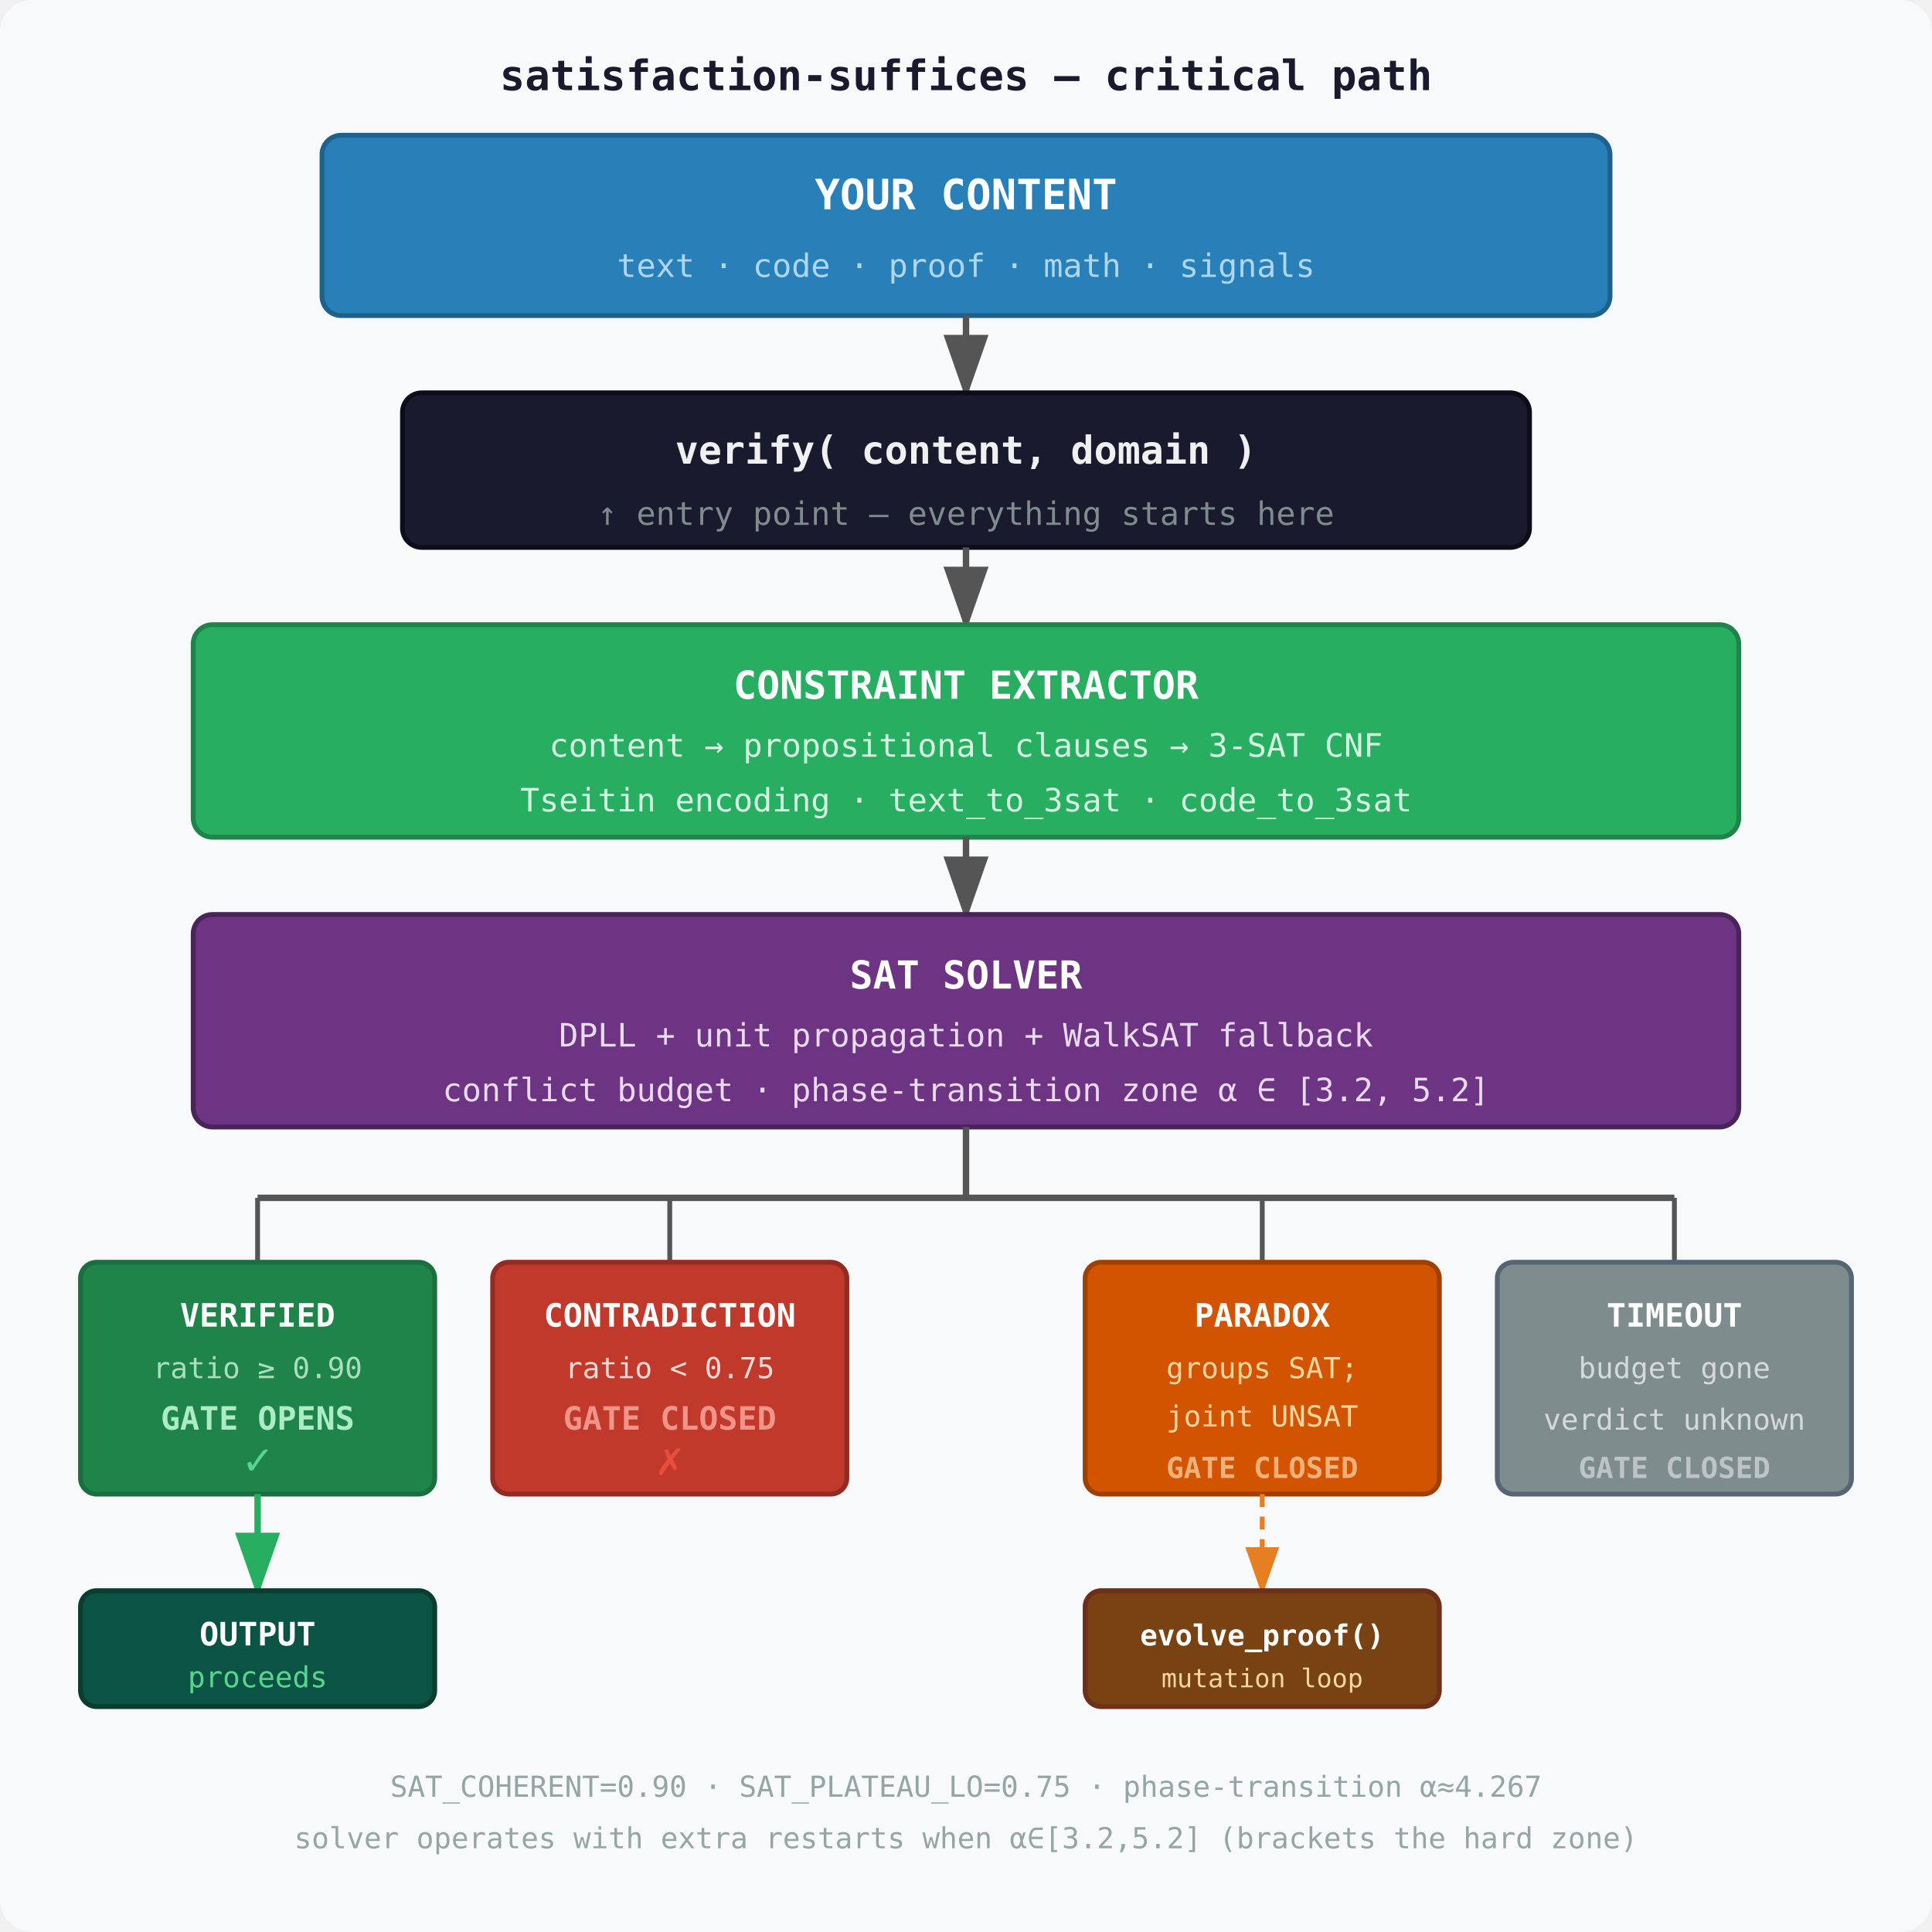
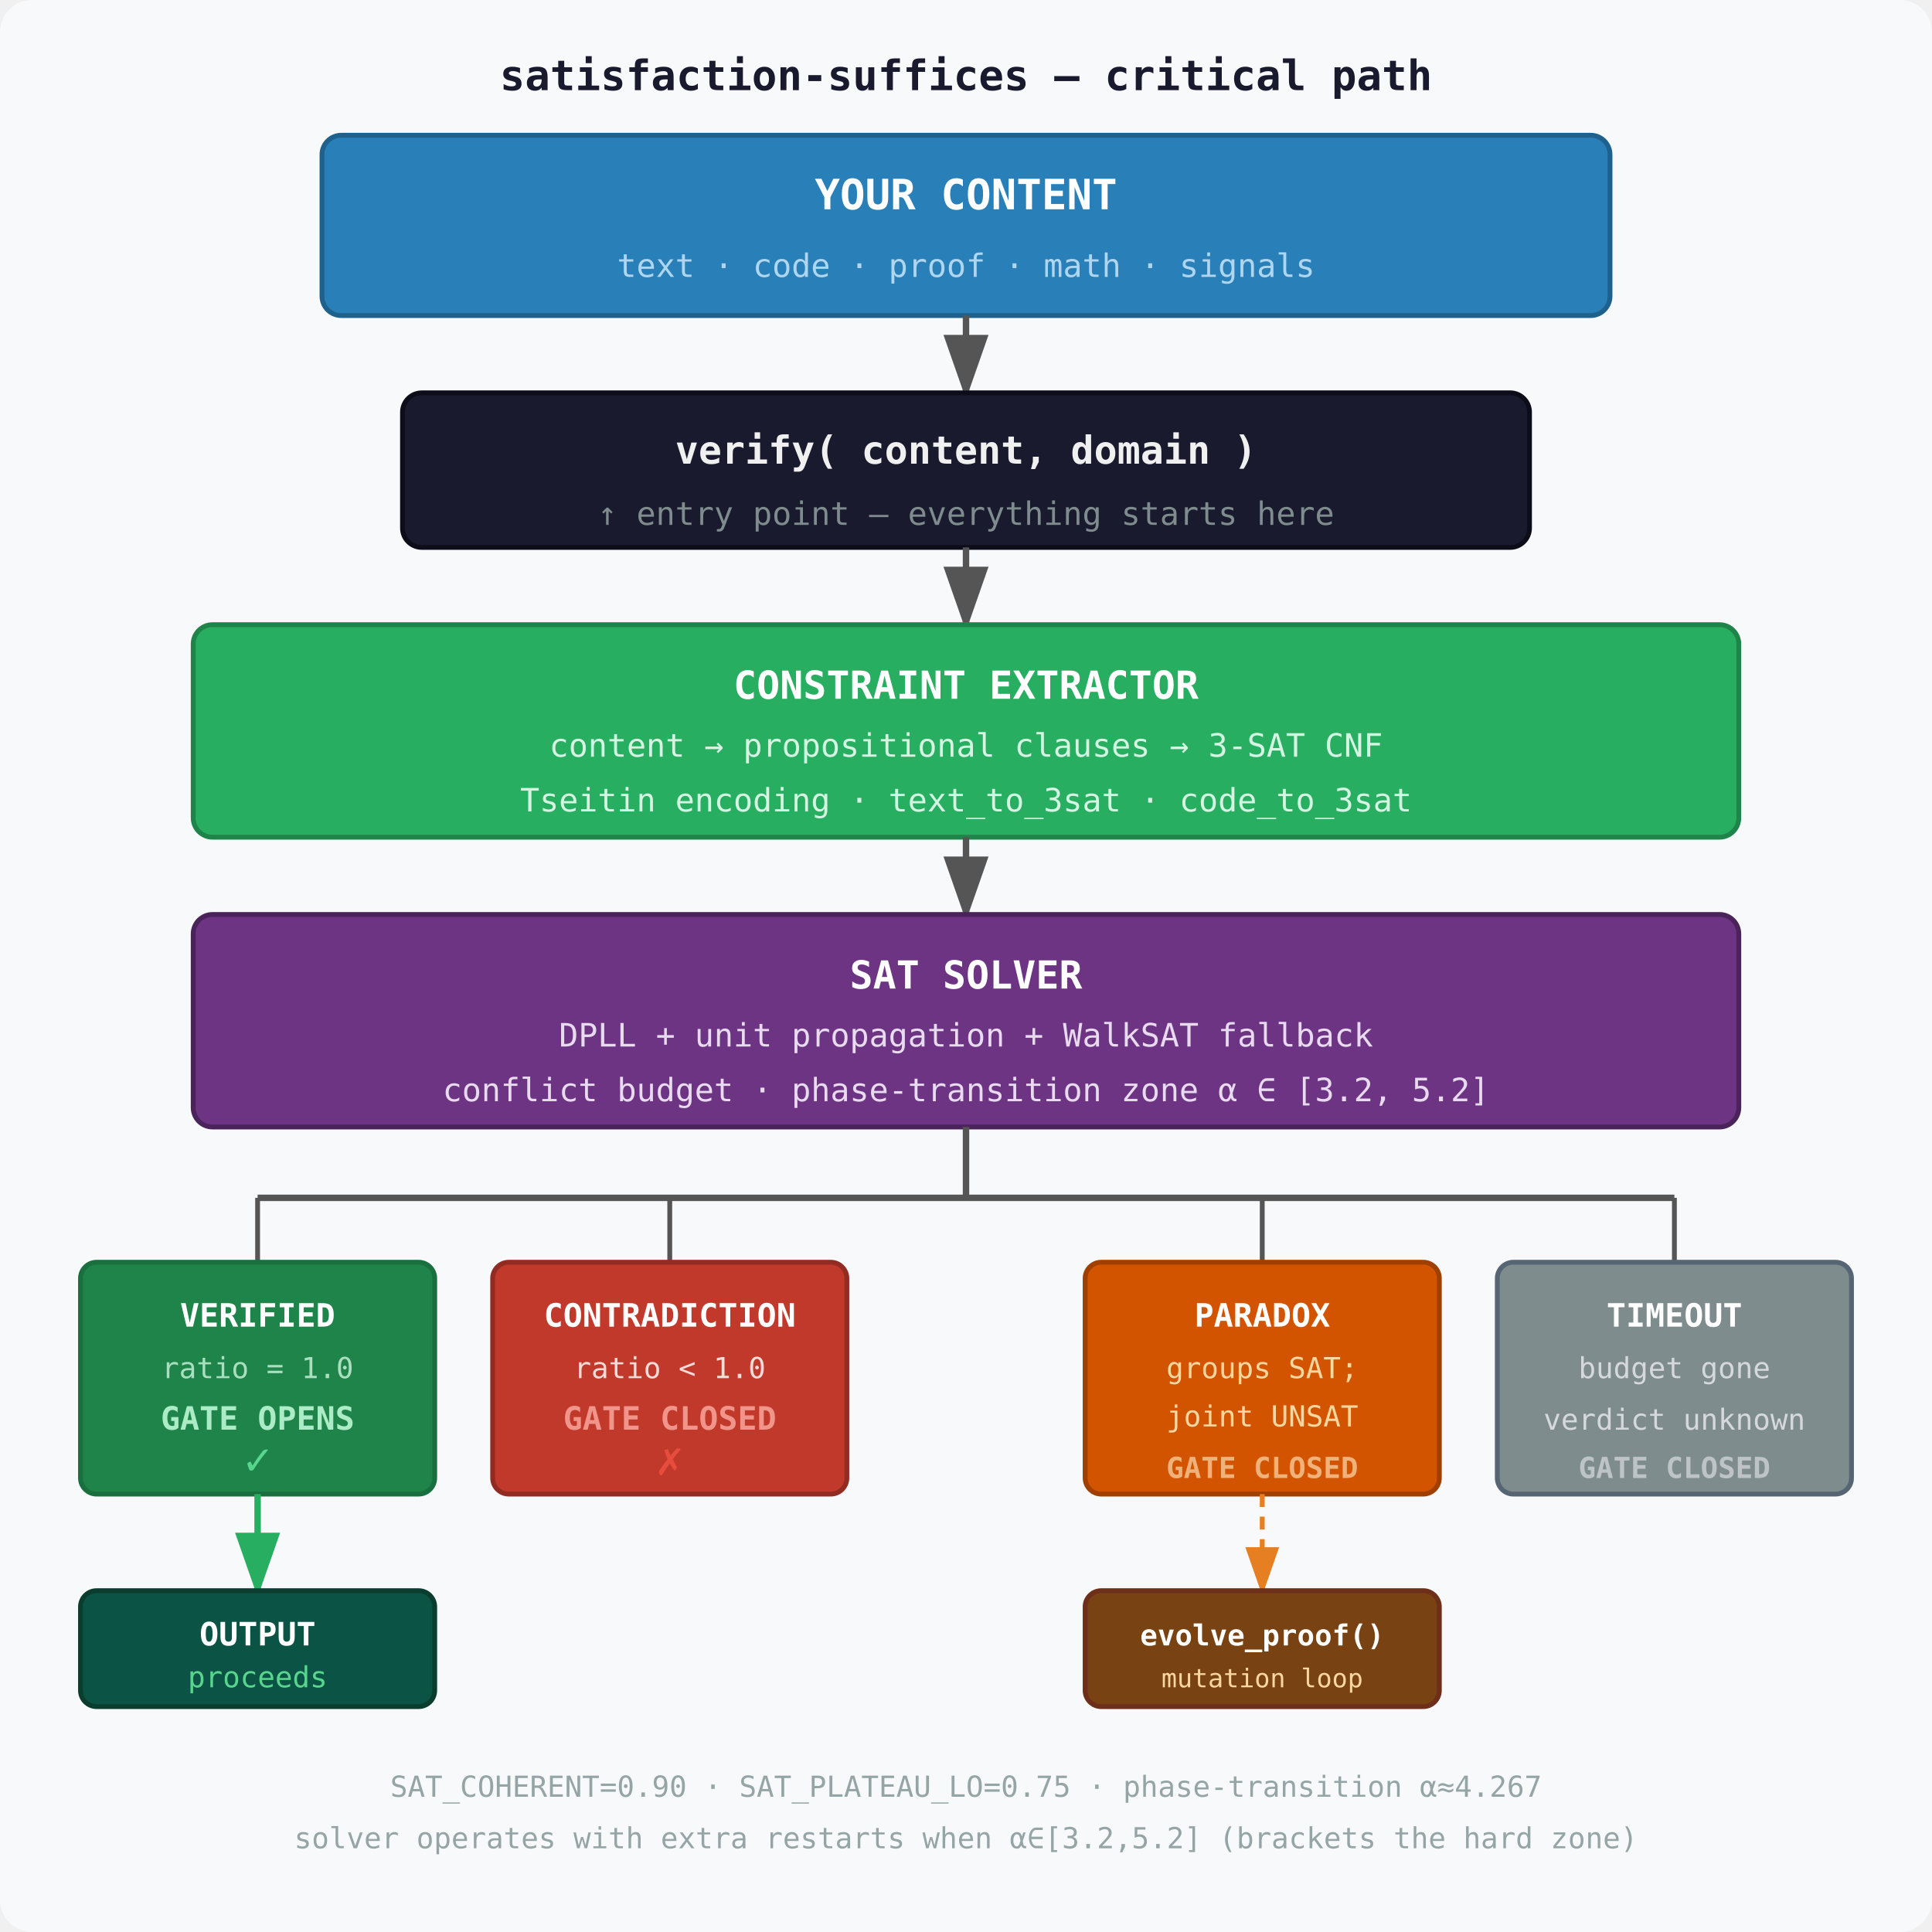
<svg xmlns="http://www.w3.org/2000/svg" viewBox="0 0 600 600" width="600" height="600">
  <defs>
    <marker id="arr" markerWidth="10" markerHeight="7" refX="9" refY="3.5" orient="auto">
      <polygon points="0 0, 10 3.5, 0 7" fill="#555" />
    </marker>
    <marker id="arrG" markerWidth="10" markerHeight="7" refX="9" refY="3.5" orient="auto">
      <polygon points="0 0, 10 3.5, 0 7" fill="#27AE60" />
    </marker>
    <marker id="arrO" markerWidth="10" markerHeight="7" refX="9" refY="3.5" orient="auto">
      <polygon points="0 0, 10 3.5, 0 7" fill="#E67E22" />
    </marker>
  </defs>
  <rect width="600" height="600" fill="#F8F9FA" rx="10" />
  <text x="300" y="28" text-anchor="middle" font-family="monospace" font-size="13" font-weight="bold" fill="#1A1A2E">satisfaction-suffices — critical path</text>
  <rect x="100" y="42" width="400" height="56" rx="6" fill="#2980B9" stroke="#1F618D" stroke-width="1.5" />
  <text x="300" y="65" text-anchor="middle" font-family="monospace" font-size="13" font-weight="bold" fill="white">YOUR CONTENT</text>
  <text x="300" y="86" text-anchor="middle" font-family="monospace" font-size="10" fill="#AED6F1">text · code · proof · math · signals</text>
  <line x1="300" y1="98" x2="300" y2="122" stroke="#555" stroke-width="2" marker-end="url(#arr)" />
  <rect x="125" y="122" width="350" height="48" rx="6" fill="#1A1A2E" stroke="#0D0D1A" stroke-width="1.5" />
  <text x="300" y="144" text-anchor="middle" font-family="monospace" font-size="12" font-weight="bold" fill="#F0F0F0">verify( content, domain )</text>
  <text x="300" y="163" text-anchor="middle" font-family="monospace" font-size="10" fill="#7F8C8D">↑ entry point — everything starts here</text>
  <line x1="300" y1="170" x2="300" y2="194" stroke="#555" stroke-width="2" marker-end="url(#arr)" />
  <rect x="60" y="194" width="480" height="66" rx="6" fill="#27AE60" stroke="#1E8449" stroke-width="1.5" />
  <text x="300" y="217" text-anchor="middle" font-family="monospace" font-size="12" font-weight="bold" fill="white">CONSTRAINT EXTRACTOR</text>
  <text x="300" y="235" text-anchor="middle" font-family="monospace" font-size="10" fill="#D5F5E3">content → propositional clauses → 3-SAT CNF</text>
  <text x="300" y="252" text-anchor="middle" font-family="monospace" font-size="10" fill="#D5F5E3">Tseitin encoding · text_to_3sat · code_to_3sat</text>
  <line x1="300" y1="260" x2="300" y2="284" stroke="#555" stroke-width="2" marker-end="url(#arr)" />
  <rect x="60" y="284" width="480" height="66" rx="6" fill="#6C3483" stroke="#4A235A" stroke-width="1.5" />
  <text x="300" y="307" text-anchor="middle" font-family="monospace" font-size="12" font-weight="bold" fill="white">SAT SOLVER</text>
  <text x="300" y="325" text-anchor="middle" font-family="monospace" font-size="10" fill="#E8DAEF">DPLL + unit propagation + WalkSAT fallback</text>
  <text x="300" y="342" text-anchor="middle" font-family="monospace" font-size="10" fill="#E8DAEF">conflict budget · phase-transition zone α ∈ [3.2, 5.2]</text>
  <line x1="300" y1="350" x2="300" y2="372" stroke="#555" stroke-width="2" />
  <line x1="80" y1="372" x2="520" y2="372" stroke="#555" stroke-width="2" />
  <line x1="80" y1="372" x2="80" y2="392" stroke="#555" stroke-width="1.5" />
  <line x1="208" y1="372" x2="208" y2="392" stroke="#555" stroke-width="1.5" />
  <line x1="392" y1="372" x2="392" y2="392" stroke="#555" stroke-width="1.5" />
  <line x1="520" y1="372" x2="520" y2="392" stroke="#555" stroke-width="1.5" />
  <rect x="25" y="392" width="110" height="72" rx="5" fill="#1E8449" stroke="#196F3D" stroke-width="1.5" />
  <text x="80" y="412" text-anchor="middle" font-family="monospace" font-size="10" font-weight="bold" fill="white">VERIFIED</text>
-   <text x="80" y="428" text-anchor="middle" font-family="monospace" font-size="9" fill="#A9DFBF">ratio ≥ 0.90</text>
+   <text x="80" y="428" text-anchor="middle" font-family="monospace" font-size="9" fill="#A9DFBF">ratio = 1.0</text>
  <text x="80" y="444" text-anchor="middle" font-family="monospace" font-size="10" font-weight="bold" fill="#ABEBC6">GATE OPENS</text>
  <text x="80" y="458" text-anchor="middle" font-family="monospace" font-size="14" fill="#58D68D">✓</text>
  <rect x="153" y="392" width="110" height="72" rx="5" fill="#C0392B" stroke="#922B21" stroke-width="1.5" />
  <text x="208" y="412" text-anchor="middle" font-family="monospace" font-size="10" font-weight="bold" fill="white">CONTRADICTION</text>
-   <text x="208" y="428" text-anchor="middle" font-family="monospace" font-size="9" fill="#FADBD8">ratio &lt; 0.75</text>
+   <text x="208" y="428" text-anchor="middle" font-family="monospace" font-size="9" fill="#FADBD8">ratio &lt; 1.0</text>
  <text x="208" y="444" text-anchor="middle" font-family="monospace" font-size="10" font-weight="bold" fill="#F1948A">GATE CLOSED</text>
  <text x="208" y="458" text-anchor="middle" font-family="monospace" font-size="14" fill="#E74C3C">✗</text>
  <rect x="337" y="392" width="110" height="72" rx="5" fill="#D35400" stroke="#A04000" stroke-width="1.5" />
  <text x="392" y="412" text-anchor="middle" font-family="monospace" font-size="10" font-weight="bold" fill="white">PARADOX</text>
  <text x="392" y="428" text-anchor="middle" font-family="monospace" font-size="9" fill="#FAD7A0">groups SAT;</text>
  <text x="392" y="443" text-anchor="middle" font-family="monospace" font-size="9" fill="#FAD7A0">joint UNSAT</text>
  <text x="392" y="459" text-anchor="middle" font-family="monospace" font-size="9" font-weight="bold" fill="#F0B27A">GATE CLOSED</text>
  <rect x="465" y="392" width="110" height="72" rx="5" fill="#7F8C8D" stroke="#566573" stroke-width="1.5" />
  <text x="520" y="412" text-anchor="middle" font-family="monospace" font-size="10" font-weight="bold" fill="white">TIMEOUT</text>
  <text x="520" y="428" text-anchor="middle" font-family="monospace" font-size="9" fill="#D5D8DC">budget gone</text>
  <text x="520" y="444" text-anchor="middle" font-family="monospace" font-size="9" fill="#D5D8DC">verdict unknown</text>
  <text x="520" y="459" text-anchor="middle" font-family="monospace" font-size="9" font-weight="bold" fill="#BDC3C7">GATE CLOSED</text>
  <line x1="80" y1="464" x2="80" y2="494" stroke="#27AE60" stroke-width="2" marker-end="url(#arrG)" />
  <rect x="25" y="494" width="110" height="36" rx="5" fill="#0B5345" stroke="#0A3D2E" stroke-width="1.5" />
  <text x="80" y="511" text-anchor="middle" font-family="monospace" font-size="10" font-weight="bold" fill="white">OUTPUT</text>
  <text x="80" y="524" text-anchor="middle" font-family="monospace" font-size="9" fill="#58D68D">proceeds</text>
  <line x1="392" y1="464" x2="392" y2="494" stroke="#E67E22" stroke-width="1.5" stroke-dasharray="4,3" marker-end="url(#arrO)" />
  <rect x="337" y="494" width="110" height="36" rx="5" fill="#784212" stroke="#6E2F1A" stroke-width="1.5" />
  <text x="392" y="511" text-anchor="middle" font-family="monospace" font-size="9" font-weight="bold" fill="white">evolve_proof()</text>
  <text x="392" y="524" text-anchor="middle" font-family="monospace" font-size="8" fill="#FAD7A0">mutation loop</text>
  <text x="300" y="558" text-anchor="middle" font-family="monospace" font-size="9" fill="#95A5A6">SAT_COHERENT=0.90 · SAT_PLATEAU_LO=0.75 · phase-transition α≈4.267</text>
  <text x="300" y="574" text-anchor="middle" font-family="monospace" font-size="9" fill="#95A5A6">solver operates with extra restarts when α∈[3.2,5.2] (brackets the hard zone)</text>
</svg>
